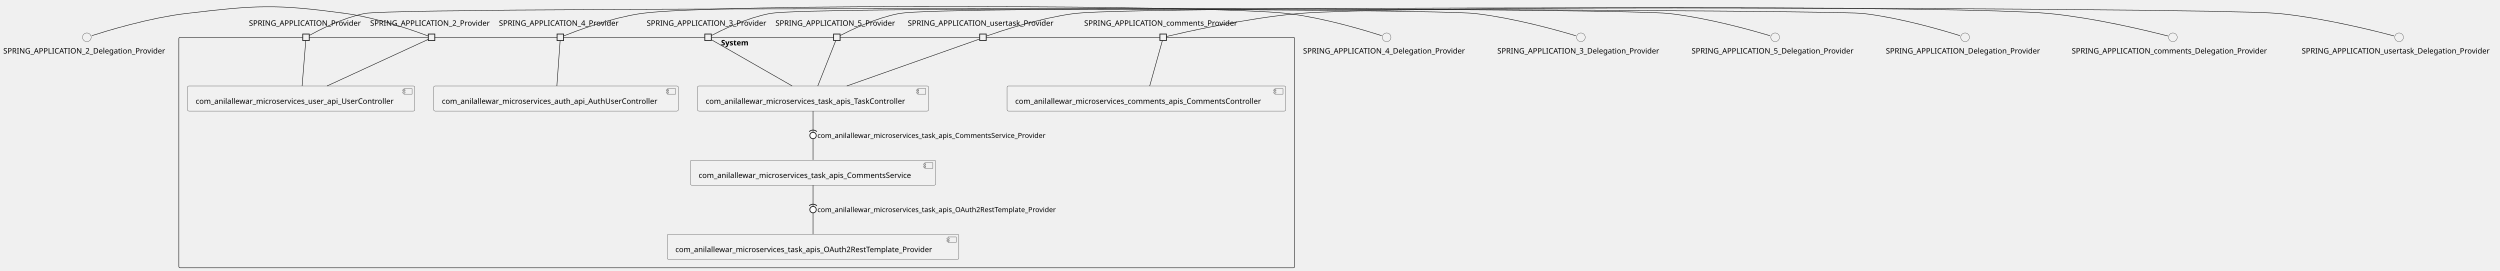
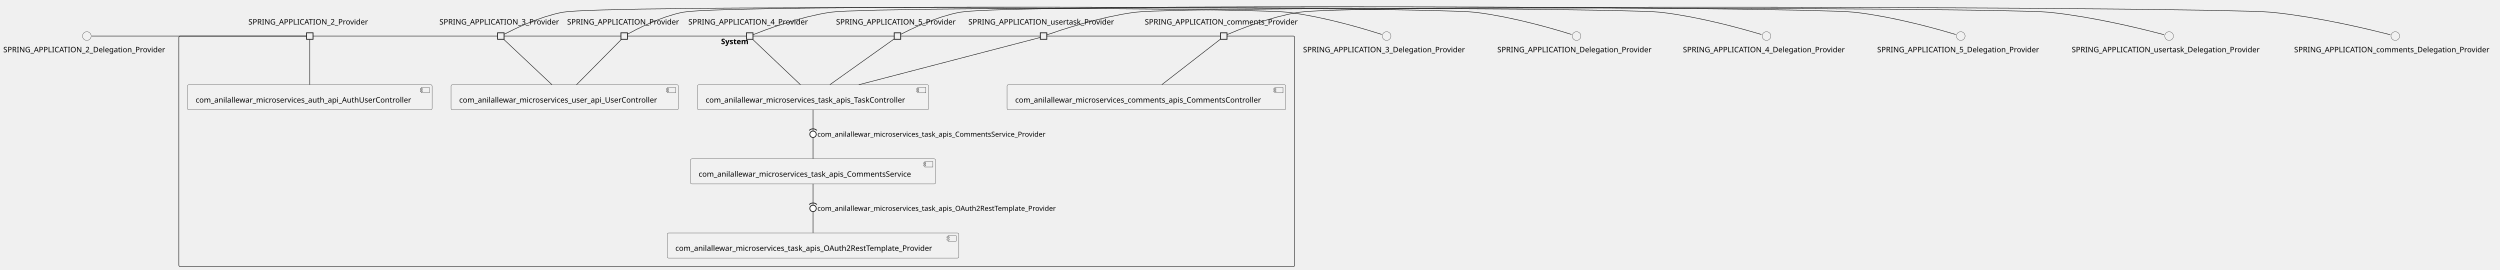
- <svg xmlns="http://www.w3.org/2000/svg" xmlns:xlink="http://www.w3.org/1999/xlink" contentStyleType="text/css" height="500px" preserveAspectRatio="none" style="width:4620px;height:500px;background:#FFFFFF;" version="1.1" viewBox="0 0 4620 500" width="4620px" zoomAndPan="magnify">
+ <svg xmlns="http://www.w3.org/2000/svg" xmlns:xlink="http://www.w3.org/1999/xlink" contentStyleType="text/css" height="498px" preserveAspectRatio="none" style="width:4620px;height:498px;background:#FFFFFF;" version="1.1" viewBox="0 0 4620 498" width="4620px" zoomAndPan="magnify">
  <defs />
  <g>
    <g id="cluster_System">
-       <rect fill="none" height="426" rx="2.5" ry="2.5" style="stroke:#181818;stroke-width:1.0;" width="2062" x="330.5" y="68.92" />
-       <text fill="#000000" font-family="sans-serif" font-size="14" font-weight="bold" lengthAdjust="spacing" textLength="58" x="1332.5" y="83.915">System</text>
+       <rect fill="none" height="426" rx="2.5" ry="2.5" style="stroke:#181818;stroke-width:1.0;" width="2062" x="330.5" y="66.62" />
+       <text fill="#000000" font-family="sans-serif" font-size="14" font-weight="bold" lengthAdjust="spacing" textLength="58" x="1332.5" y="81.615">System</text>
    </g>
    <g id="elem_com_anilallewar_microservices_auth_api_AuthUserController">
-       <a href="anilallewar-microservices-basics-spring-boot.repository#_7DMEGk4ZEe-5V68I42dBwA" target="_top" title="anilallewar-microservices-basics-spring-boot.repository#_7DMEGk4ZEe-5V68I42dBwA" xlink:actuate="onRequest" xlink:href="anilallewar-microservices-basics-spring-boot.repository#_7DMEGk4ZEe-5V68I42dBwA" xlink:show="new" xlink:title="anilallewar-microservices-basics-spring-boot.repository#_7DMEGk4ZEe-5V68I42dBwA" xlink:type="simple">
-         <rect fill="#F1F1F1" height="46.297" rx="2.5" ry="2.5" style="stroke:#181818;stroke-width:0.5;" width="452" x="801.5" y="158.92" />
-         <rect fill="#F1F1F1" height="10" style="stroke:#181818;stroke-width:0.5;" width="15" x="1233.5" y="163.92" />
-         <rect fill="#F1F1F1" height="2" style="stroke:#181818;stroke-width:0.5;" width="4" x="1231.5" y="165.92" />
-         <rect fill="#F1F1F1" height="2" style="stroke:#181818;stroke-width:0.5;" width="4" x="1231.5" y="169.92" />
-         <text fill="#000000" font-family="sans-serif" font-size="14" lengthAdjust="spacing" textLength="412" x="816.5" y="191.915">com_anilallewar_microservices_auth_api_AuthUserController</text>
+       <a href="anilallewar-microservices-basics-spring-boot.repository#_bk8XoE7hEe-Fouy9rrC98Q" target="_top" title="anilallewar-microservices-basics-spring-boot.repository#_bk8XoE7hEe-Fouy9rrC98Q" xlink:actuate="onRequest" xlink:href="anilallewar-microservices-basics-spring-boot.repository#_bk8XoE7hEe-Fouy9rrC98Q" xlink:show="new" xlink:title="anilallewar-microservices-basics-spring-boot.repository#_bk8XoE7hEe-Fouy9rrC98Q" xlink:type="simple">
+         <rect fill="#F1F1F1" height="46.297" rx="2.5" ry="2.5" style="stroke:#181818;stroke-width:0.5;" width="452" x="346.5" y="156.62" />
+         <rect fill="#F1F1F1" height="10" style="stroke:#181818;stroke-width:0.5;" width="15" x="778.5" y="161.62" />
+         <rect fill="#F1F1F1" height="2" style="stroke:#181818;stroke-width:0.5;" width="4" x="776.5" y="163.62" />
+         <rect fill="#F1F1F1" height="2" style="stroke:#181818;stroke-width:0.5;" width="4" x="776.5" y="167.62" />
+         <text fill="#000000" font-family="sans-serif" font-size="14" lengthAdjust="spacing" textLength="412" x="361.5" y="189.615">com_anilallewar_microservices_auth_api_AuthUserController</text>
      </a>
    </g>
    <g id="elem_com_anilallewar_microservices_comments_apis_CommentsController">
-       <a href="anilallewar-microservices-basics-spring-boot.repository#_7DMEGk4ZEe-5V68I42dBwA" target="_top" title="anilallewar-microservices-basics-spring-boot.repository#_7DMEGk4ZEe-5V68I42dBwA" xlink:actuate="onRequest" xlink:href="anilallewar-microservices-basics-spring-boot.repository#_7DMEGk4ZEe-5V68I42dBwA" xlink:show="new" xlink:title="anilallewar-microservices-basics-spring-boot.repository#_7DMEGk4ZEe-5V68I42dBwA" xlink:type="simple">
-         <rect fill="#F1F1F1" height="46.297" rx="2.5" ry="2.5" style="stroke:#181818;stroke-width:0.5;" width="515" x="1861" y="158.92" />
-         <rect fill="#F1F1F1" height="10" style="stroke:#181818;stroke-width:0.5;" width="15" x="2356" y="163.92" />
-         <rect fill="#F1F1F1" height="2" style="stroke:#181818;stroke-width:0.5;" width="4" x="2354" y="165.92" />
-         <rect fill="#F1F1F1" height="2" style="stroke:#181818;stroke-width:0.5;" width="4" x="2354" y="169.92" />
-         <text fill="#000000" font-family="sans-serif" font-size="14" lengthAdjust="spacing" textLength="475" x="1876" y="191.915">com_anilallewar_microservices_comments_apis_CommentsController</text>
+       <a href="anilallewar-microservices-basics-spring-boot.repository#_bk8XoE7hEe-Fouy9rrC98Q" target="_top" title="anilallewar-microservices-basics-spring-boot.repository#_bk8XoE7hEe-Fouy9rrC98Q" xlink:actuate="onRequest" xlink:href="anilallewar-microservices-basics-spring-boot.repository#_bk8XoE7hEe-Fouy9rrC98Q" xlink:show="new" xlink:title="anilallewar-microservices-basics-spring-boot.repository#_bk8XoE7hEe-Fouy9rrC98Q" xlink:type="simple">
+         <rect fill="#F1F1F1" height="46.297" rx="2.5" ry="2.5" style="stroke:#181818;stroke-width:0.5;" width="515" x="1861" y="156.62" />
+         <rect fill="#F1F1F1" height="10" style="stroke:#181818;stroke-width:0.5;" width="15" x="2356" y="161.62" />
+         <rect fill="#F1F1F1" height="2" style="stroke:#181818;stroke-width:0.5;" width="4" x="2354" y="163.62" />
+         <rect fill="#F1F1F1" height="2" style="stroke:#181818;stroke-width:0.5;" width="4" x="2354" y="167.62" />
+         <text fill="#000000" font-family="sans-serif" font-size="14" lengthAdjust="spacing" textLength="475" x="1876" y="189.615">com_anilallewar_microservices_comments_apis_CommentsController</text>
      </a>
    </g>
    <g id="elem_com_anilallewar_microservices_task_apis_CommentsService">
-       <a href="anilallewar-microservices-basics-spring-boot.repository#_7DMEGk4ZEe-5V68I42dBwA" target="_top" title="anilallewar-microservices-basics-spring-boot.repository#_7DMEGk4ZEe-5V68I42dBwA" xlink:actuate="onRequest" xlink:href="anilallewar-microservices-basics-spring-boot.repository#_7DMEGk4ZEe-5V68I42dBwA" xlink:show="new" xlink:title="anilallewar-microservices-basics-spring-boot.repository#_7DMEGk4ZEe-5V68I42dBwA" xlink:type="simple">
-         <rect fill="#F1F1F1" height="46.297" rx="2.5" ry="2.5" style="stroke:#181818;stroke-width:0.5;" width="453" x="1276" y="295.92" />
-         <rect fill="#F1F1F1" height="10" style="stroke:#181818;stroke-width:0.5;" width="15" x="1709" y="300.92" />
-         <rect fill="#F1F1F1" height="2" style="stroke:#181818;stroke-width:0.5;" width="4" x="1707" y="302.92" />
-         <rect fill="#F1F1F1" height="2" style="stroke:#181818;stroke-width:0.5;" width="4" x="1707" y="306.92" />
-         <text fill="#000000" font-family="sans-serif" font-size="14" lengthAdjust="spacing" textLength="413" x="1291" y="328.915">com_anilallewar_microservices_task_apis_CommentsService</text>
+       <a href="anilallewar-microservices-basics-spring-boot.repository#_bk8XoE7hEe-Fouy9rrC98Q" target="_top" title="anilallewar-microservices-basics-spring-boot.repository#_bk8XoE7hEe-Fouy9rrC98Q" xlink:actuate="onRequest" xlink:href="anilallewar-microservices-basics-spring-boot.repository#_bk8XoE7hEe-Fouy9rrC98Q" xlink:show="new" xlink:title="anilallewar-microservices-basics-spring-boot.repository#_bk8XoE7hEe-Fouy9rrC98Q" xlink:type="simple">
+         <rect fill="#F1F1F1" height="46.297" rx="2.5" ry="2.5" style="stroke:#181818;stroke-width:0.5;" width="453" x="1276" y="293.62" />
+         <rect fill="#F1F1F1" height="10" style="stroke:#181818;stroke-width:0.5;" width="15" x="1709" y="298.62" />
+         <rect fill="#F1F1F1" height="2" style="stroke:#181818;stroke-width:0.5;" width="4" x="1707" y="300.62" />
+         <rect fill="#F1F1F1" height="2" style="stroke:#181818;stroke-width:0.5;" width="4" x="1707" y="304.62" />
+         <text fill="#000000" font-family="sans-serif" font-size="14" lengthAdjust="spacing" textLength="413" x="1291" y="326.615">com_anilallewar_microservices_task_apis_CommentsService</text>
      </a>
    </g>
    <g id="elem_com_anilallewar_microservices_task_apis_OAuth2RestTemplate_Provider">
-       <a href="anilallewar-microservices-basics-spring-boot.repository#_7DMEGk4ZEe-5V68I42dBwA" target="_top" title="anilallewar-microservices-basics-spring-boot.repository#_7DMEGk4ZEe-5V68I42dBwA" xlink:actuate="onRequest" xlink:href="anilallewar-microservices-basics-spring-boot.repository#_7DMEGk4ZEe-5V68I42dBwA" xlink:show="new" xlink:title="anilallewar-microservices-basics-spring-boot.repository#_7DMEGk4ZEe-5V68I42dBwA" xlink:type="simple">
-         <rect fill="#F1F1F1" height="46.297" rx="2.5" ry="2.5" style="stroke:#181818;stroke-width:0.5;" width="539" x="1233" y="432.92" />
-         <rect fill="#F1F1F1" height="10" style="stroke:#181818;stroke-width:0.5;" width="15" x="1752" y="437.92" />
-         <rect fill="#F1F1F1" height="2" style="stroke:#181818;stroke-width:0.5;" width="4" x="1750" y="439.92" />
-         <rect fill="#F1F1F1" height="2" style="stroke:#181818;stroke-width:0.5;" width="4" x="1750" y="443.92" />
-         <text fill="#000000" font-family="sans-serif" font-size="14" lengthAdjust="spacing" textLength="499" x="1248" y="465.915">com_anilallewar_microservices_task_apis_OAuth2RestTemplate_Provider</text>
+       <a href="anilallewar-microservices-basics-spring-boot.repository#_bk8XoE7hEe-Fouy9rrC98Q" target="_top" title="anilallewar-microservices-basics-spring-boot.repository#_bk8XoE7hEe-Fouy9rrC98Q" xlink:actuate="onRequest" xlink:href="anilallewar-microservices-basics-spring-boot.repository#_bk8XoE7hEe-Fouy9rrC98Q" xlink:show="new" xlink:title="anilallewar-microservices-basics-spring-boot.repository#_bk8XoE7hEe-Fouy9rrC98Q" xlink:type="simple">
+         <rect fill="#F1F1F1" height="46.297" rx="2.5" ry="2.5" style="stroke:#181818;stroke-width:0.5;" width="539" x="1233" y="430.62" />
+         <rect fill="#F1F1F1" height="10" style="stroke:#181818;stroke-width:0.5;" width="15" x="1752" y="435.62" />
+         <rect fill="#F1F1F1" height="2" style="stroke:#181818;stroke-width:0.5;" width="4" x="1750" y="437.62" />
+         <rect fill="#F1F1F1" height="2" style="stroke:#181818;stroke-width:0.5;" width="4" x="1750" y="441.62" />
+         <text fill="#000000" font-family="sans-serif" font-size="14" lengthAdjust="spacing" textLength="499" x="1248" y="463.615">com_anilallewar_microservices_task_apis_OAuth2RestTemplate_Provider</text>
      </a>
    </g>
    <g id="elem_com_anilallewar_microservices_task_apis_TaskController">
-       <a href="anilallewar-microservices-basics-spring-boot.repository#_7DMEGk4ZEe-5V68I42dBwA" target="_top" title="anilallewar-microservices-basics-spring-boot.repository#_7DMEGk4ZEe-5V68I42dBwA" xlink:actuate="onRequest" xlink:href="anilallewar-microservices-basics-spring-boot.repository#_7DMEGk4ZEe-5V68I42dBwA" xlink:show="new" xlink:title="anilallewar-microservices-basics-spring-boot.repository#_7DMEGk4ZEe-5V68I42dBwA" xlink:type="simple">
-         <rect fill="#F1F1F1" height="46.297" rx="2.5" ry="2.5" style="stroke:#181818;stroke-width:0.5;" width="427" x="1289" y="158.92" />
-         <rect fill="#F1F1F1" height="10" style="stroke:#181818;stroke-width:0.5;" width="15" x="1696" y="163.92" />
-         <rect fill="#F1F1F1" height="2" style="stroke:#181818;stroke-width:0.5;" width="4" x="1694" y="165.92" />
-         <rect fill="#F1F1F1" height="2" style="stroke:#181818;stroke-width:0.5;" width="4" x="1694" y="169.92" />
-         <text fill="#000000" font-family="sans-serif" font-size="14" lengthAdjust="spacing" textLength="387" x="1304" y="191.915">com_anilallewar_microservices_task_apis_TaskController</text>
+       <a href="anilallewar-microservices-basics-spring-boot.repository#_bk8XoE7hEe-Fouy9rrC98Q" target="_top" title="anilallewar-microservices-basics-spring-boot.repository#_bk8XoE7hEe-Fouy9rrC98Q" xlink:actuate="onRequest" xlink:href="anilallewar-microservices-basics-spring-boot.repository#_bk8XoE7hEe-Fouy9rrC98Q" xlink:show="new" xlink:title="anilallewar-microservices-basics-spring-boot.repository#_bk8XoE7hEe-Fouy9rrC98Q" xlink:type="simple">
+         <rect fill="#F1F1F1" height="46.297" rx="2.5" ry="2.5" style="stroke:#181818;stroke-width:0.5;" width="427" x="1289" y="156.62" />
+         <rect fill="#F1F1F1" height="10" style="stroke:#181818;stroke-width:0.5;" width="15" x="1696" y="161.62" />
+         <rect fill="#F1F1F1" height="2" style="stroke:#181818;stroke-width:0.5;" width="4" x="1694" y="163.62" />
+         <rect fill="#F1F1F1" height="2" style="stroke:#181818;stroke-width:0.5;" width="4" x="1694" y="167.62" />
+         <text fill="#000000" font-family="sans-serif" font-size="14" lengthAdjust="spacing" textLength="387" x="1304" y="189.615">com_anilallewar_microservices_task_apis_TaskController</text>
      </a>
    </g>
    <g id="elem_com_anilallewar_microservices_user_api_UserController">
-       <a href="anilallewar-microservices-basics-spring-boot.repository#_7DMEGk4ZEe-5V68I42dBwA" target="_top" title="anilallewar-microservices-basics-spring-boot.repository#_7DMEGk4ZEe-5V68I42dBwA" xlink:actuate="onRequest" xlink:href="anilallewar-microservices-basics-spring-boot.repository#_7DMEGk4ZEe-5V68I42dBwA" xlink:show="new" xlink:title="anilallewar-microservices-basics-spring-boot.repository#_7DMEGk4ZEe-5V68I42dBwA" xlink:type="simple">
-         <rect fill="#F1F1F1" height="46.297" rx="2.5" ry="2.5" style="stroke:#181818;stroke-width:0.5;" width="420" x="346.5" y="158.92" />
-         <rect fill="#F1F1F1" height="10" style="stroke:#181818;stroke-width:0.5;" width="15" x="746.5" y="163.92" />
-         <rect fill="#F1F1F1" height="2" style="stroke:#181818;stroke-width:0.5;" width="4" x="744.5" y="165.92" />
-         <rect fill="#F1F1F1" height="2" style="stroke:#181818;stroke-width:0.5;" width="4" x="744.5" y="169.92" />
-         <text fill="#000000" font-family="sans-serif" font-size="14" lengthAdjust="spacing" textLength="380" x="361.5" y="191.915">com_anilallewar_microservices_user_api_UserController</text>
+       <a href="anilallewar-microservices-basics-spring-boot.repository#_bk8XoE7hEe-Fouy9rrC98Q" target="_top" title="anilallewar-microservices-basics-spring-boot.repository#_bk8XoE7hEe-Fouy9rrC98Q" xlink:actuate="onRequest" xlink:href="anilallewar-microservices-basics-spring-boot.repository#_bk8XoE7hEe-Fouy9rrC98Q" xlink:show="new" xlink:title="anilallewar-microservices-basics-spring-boot.repository#_bk8XoE7hEe-Fouy9rrC98Q" xlink:type="simple">
+         <rect fill="#F1F1F1" height="46.297" rx="2.5" ry="2.5" style="stroke:#181818;stroke-width:0.5;" width="420" x="833.5" y="156.62" />
+         <rect fill="#F1F1F1" height="10" style="stroke:#181818;stroke-width:0.5;" width="15" x="1233.5" y="161.62" />
+         <rect fill="#F1F1F1" height="2" style="stroke:#181818;stroke-width:0.5;" width="4" x="1231.5" y="163.62" />
+         <rect fill="#F1F1F1" height="2" style="stroke:#181818;stroke-width:0.5;" width="4" x="1231.5" y="167.62" />
+         <text fill="#000000" font-family="sans-serif" font-size="14" lengthAdjust="spacing" textLength="380" x="848.5" y="189.615">com_anilallewar_microservices_user_api_UserController</text>
      </a>
    </g>
-     <text fill="#000000" font-family="sans-serif" font-size="14" lengthAdjust="spacing" textLength="227" x="684" y="47.618">SPRING_APPLICATION_2_Provider</text>
-     <rect fill="#F1F1F1" height="12" style="stroke:#181818;stroke-width:1.5;" width="12" x="791.5" y="62.92" />
-     <text fill="#000000" font-family="sans-serif" font-size="14" lengthAdjust="spacing" textLength="227" x="1195" y="47.618">SPRING_APPLICATION_3_Provider</text>
-     <rect fill="#F1F1F1" height="12" style="stroke:#181818;stroke-width:1.5;" width="12" x="1302.5" y="62.92" />
-     <text fill="#000000" font-family="sans-serif" font-size="14" lengthAdjust="spacing" textLength="227" x="922" y="47.618">SPRING_APPLICATION_4_Provider</text>
-     <rect fill="#F1F1F1" height="12" style="stroke:#181818;stroke-width:1.5;" width="12" x="1029.5" y="62.92" />
-     <text fill="#000000" font-family="sans-serif" font-size="14" lengthAdjust="spacing" textLength="227" x="1433" y="47.618">SPRING_APPLICATION_5_Provider</text>
-     <rect fill="#F1F1F1" height="12" style="stroke:#181818;stroke-width:1.5;" width="12" x="1540.5" y="62.92" />
-     <text fill="#000000" font-family="sans-serif" font-size="14" lengthAdjust="spacing" textLength="211" x="460" y="47.618">SPRING_APPLICATION_Provider</text>
-     <rect fill="#F1F1F1" height="12" style="stroke:#181818;stroke-width:1.5;" width="12" x="559.5" y="62.92" />
-     <text fill="#000000" font-family="sans-serif" font-size="14" lengthAdjust="spacing" textLength="292" x="2003.5" y="47.618">SPRING_APPLICATION_comments_Provider</text>
-     <rect fill="#F1F1F1" height="12" style="stroke:#181818;stroke-width:1.5;" width="12" x="2143.5" y="62.92" />
-     <text fill="#000000" font-family="sans-serif" font-size="14" lengthAdjust="spacing" textLength="278" x="1677.5" y="47.618">SPRING_APPLICATION_usertask_Provider</text>
-     <rect fill="#F1F1F1" height="12" style="stroke:#181818;stroke-width:1.5;" width="12" x="1810.5" y="62.92" />
+     <text fill="#000000" font-family="sans-serif" font-size="14" lengthAdjust="spacing" textLength="227" x="459" y="45.318">SPRING_APPLICATION_2_Provider</text>
+     <rect fill="#F1F1F1" height="12" style="stroke:#181818;stroke-width:1.5;" width="12" x="566.5" y="60.62" />
+     <text fill="#000000" font-family="sans-serif" font-size="14" lengthAdjust="spacing" textLength="227" x="812" y="45.318">SPRING_APPLICATION_3_Provider</text>
+     <rect fill="#F1F1F1" height="12" style="stroke:#181818;stroke-width:1.5;" width="12" x="919.5" y="60.62" />
+     <text fill="#000000" font-family="sans-serif" font-size="14" lengthAdjust="spacing" textLength="227" x="1272" y="45.318">SPRING_APPLICATION_4_Provider</text>
+     <rect fill="#F1F1F1" height="12" style="stroke:#181818;stroke-width:1.5;" width="12" x="1379.5" y="60.62" />
+     <text fill="#000000" font-family="sans-serif" font-size="14" lengthAdjust="spacing" textLength="227" x="1545" y="45.318">SPRING_APPLICATION_5_Provider</text>
+     <rect fill="#F1F1F1" height="12" style="stroke:#181818;stroke-width:1.5;" width="12" x="1652.5" y="60.62" />
+     <text fill="#000000" font-family="sans-serif" font-size="14" lengthAdjust="spacing" textLength="211" x="1048" y="45.318">SPRING_APPLICATION_Provider</text>
+     <rect fill="#F1F1F1" height="12" style="stroke:#181818;stroke-width:1.5;" width="12" x="1147.5" y="60.62" />
+     <text fill="#000000" font-family="sans-serif" font-size="14" lengthAdjust="spacing" textLength="292" x="2115.5" y="45.318">SPRING_APPLICATION_comments_Provider</text>
+     <rect fill="#F1F1F1" height="12" style="stroke:#181818;stroke-width:1.5;" width="12" x="2255.5" y="60.62" />
+     <text fill="#000000" font-family="sans-serif" font-size="14" lengthAdjust="spacing" textLength="278" x="1789.5" y="45.318">SPRING_APPLICATION_usertask_Provider</text>
+     <rect fill="#F1F1F1" height="12" style="stroke:#181818;stroke-width:1.5;" width="12" x="1922.5" y="60.62" />
    <g id="elem_SPRING_APPLICATION_2_Delegation_Provider">
-       <ellipse cx="160.5" cy="68.92" fill="#F1F1F1" rx="8" ry="8" style="stroke:#181818;stroke-width:0.5;" />
-       <text fill="#000000" font-family="sans-serif" font-size="14" lengthAdjust="spacing" textLength="309" x="6" y="98.915">SPRING_APPLICATION_2_Delegation_Provider</text>
+       <ellipse cx="160.5" cy="66.62" fill="#F1F1F1" rx="8" ry="8" style="stroke:#181818;stroke-width:0.5;" />
+       <text fill="#000000" font-family="sans-serif" font-size="14" lengthAdjust="spacing" textLength="309" x="6" y="96.615">SPRING_APPLICATION_2_Delegation_Provider</text>
    </g>
    <g id="elem_SPRING_APPLICATION_3_Delegation_Provider">
-       <ellipse cx="2921.5" cy="68.92" fill="#F1F1F1" rx="8" ry="8" style="stroke:#181818;stroke-width:0.5;" />
-       <text fill="#000000" font-family="sans-serif" font-size="14" lengthAdjust="spacing" textLength="309" x="2767" y="98.915">SPRING_APPLICATION_3_Delegation_Provider</text>
+       <ellipse cx="2562.5" cy="66.62" fill="#F1F1F1" rx="8" ry="8" style="stroke:#181818;stroke-width:0.5;" />
+       <text fill="#000000" font-family="sans-serif" font-size="14" lengthAdjust="spacing" textLength="309" x="2408" y="96.615">SPRING_APPLICATION_3_Delegation_Provider</text>
    </g>
    <g id="elem_SPRING_APPLICATION_4_Delegation_Provider">
-       <ellipse cx="2562.5" cy="68.92" fill="#F1F1F1" rx="8" ry="8" style="stroke:#181818;stroke-width:0.5;" />
-       <text fill="#000000" font-family="sans-serif" font-size="14" lengthAdjust="spacing" textLength="309" x="2408" y="98.915">SPRING_APPLICATION_4_Delegation_Provider</text>
+       <ellipse cx="3264.5" cy="66.62" fill="#F1F1F1" rx="8" ry="8" style="stroke:#181818;stroke-width:0.5;" />
+       <text fill="#000000" font-family="sans-serif" font-size="14" lengthAdjust="spacing" textLength="309" x="3110" y="96.615">SPRING_APPLICATION_4_Delegation_Provider</text>
    </g>
    <g id="elem_SPRING_APPLICATION_5_Delegation_Provider">
-       <ellipse cx="3280.5" cy="68.92" fill="#F1F1F1" rx="8" ry="8" style="stroke:#181818;stroke-width:0.5;" />
-       <text fill="#000000" font-family="sans-serif" font-size="14" lengthAdjust="spacing" textLength="309" x="3126" y="98.915">SPRING_APPLICATION_5_Delegation_Provider</text>
+       <ellipse cx="3623.5" cy="66.62" fill="#F1F1F1" rx="8" ry="8" style="stroke:#181818;stroke-width:0.5;" />
+       <text fill="#000000" font-family="sans-serif" font-size="14" lengthAdjust="spacing" textLength="309" x="3469" y="96.615">SPRING_APPLICATION_5_Delegation_Provider</text>
    </g>
    <g id="elem_SPRING_APPLICATION_Delegation_Provider">
-       <ellipse cx="3631.5" cy="68.92" fill="#F1F1F1" rx="8" ry="8" style="stroke:#181818;stroke-width:0.5;" />
-       <text fill="#000000" font-family="sans-serif" font-size="14" lengthAdjust="spacing" textLength="293" x="3485" y="98.915">SPRING_APPLICATION_Delegation_Provider</text>
+       <ellipse cx="2913.5" cy="66.62" fill="#F1F1F1" rx="8" ry="8" style="stroke:#181818;stroke-width:0.5;" />
+       <text fill="#000000" font-family="sans-serif" font-size="14" lengthAdjust="spacing" textLength="293" x="2767" y="96.615">SPRING_APPLICATION_Delegation_Provider</text>
    </g>
    <g id="elem_SPRING_APPLICATION_comments_Delegation_Provider">
-       <ellipse cx="4015.5" cy="68.92" fill="#F1F1F1" rx="8" ry="8" style="stroke:#181818;stroke-width:0.5;" />
-       <text fill="#000000" font-family="sans-serif" font-size="14" lengthAdjust="spacing" textLength="374" x="3828.5" y="98.915">SPRING_APPLICATION_comments_Delegation_Provider</text>
+       <ellipse cx="4426.5" cy="66.62" fill="#F1F1F1" rx="8" ry="8" style="stroke:#181818;stroke-width:0.5;" />
+       <text fill="#000000" font-family="sans-serif" font-size="14" lengthAdjust="spacing" textLength="374" x="4239.5" y="96.615">SPRING_APPLICATION_comments_Delegation_Provider</text>
    </g>
    <g id="elem_SPRING_APPLICATION_usertask_Delegation_Provider">
-       <ellipse cx="4433.5" cy="68.92" fill="#F1F1F1" rx="8" ry="8" style="stroke:#181818;stroke-width:0.5;" />
-       <text fill="#000000" font-family="sans-serif" font-size="14" lengthAdjust="spacing" textLength="360" x="4253.5" y="98.915">SPRING_APPLICATION_usertask_Delegation_Provider</text>
+       <ellipse cx="4008.5" cy="66.62" fill="#F1F1F1" rx="8" ry="8" style="stroke:#181818;stroke-width:0.5;" />
+       <text fill="#000000" font-family="sans-serif" font-size="14" lengthAdjust="spacing" textLength="360" x="3828.5" y="96.615">SPRING_APPLICATION_usertask_Delegation_Provider</text>
    </g>
    <g id="link_SPRING_APPLICATION_2_Delegation_Provider_SPRING_APPLICATION_2_Provider">
-       <path d="M169.53,65.95 C195.97,57.43 275.68,33 344,24.92 C474.2,9.53 509.09,7.22 639,24.92 C699.84,33.21 770.28,58.61 791.29,66.53 " fill="none" id="SPRING_APPLICATION_2_Delegation_Provider-SPRING_APPLICATION_2_Provider" style="stroke:#181818;stroke-width:1.0;" />
+       <path d="M169.69,66.62 C223.3,66.62 523.27,66.62 566.35,66.62 " fill="none" id="SPRING_APPLICATION_2_Delegation_Provider-SPRING_APPLICATION_2_Provider" style="stroke:#181818;stroke-width:1.0;" />
    </g>
-     <g id="link_SPRING_APPLICATION_2_Provider_com_anilallewar_microservices_user_api_UserController">
-       <path d="M791.3,72.78 C765.51,84.65 665.26,130.83 604.4,158.86 " fill="none" id="SPRING_APPLICATION_2_Provider-com_anilallewar_microservices_user_api_UserController" style="stroke:#181818;stroke-width:1.0;" />
+     <g id="link_SPRING_APPLICATION_2_Provider_com_anilallewar_microservices_auth_api_AuthUserController">
+       <path d="M572.5,72.68 C572.5,87.27 572.5,130.08 572.5,156.6 " fill="none" id="SPRING_APPLICATION_2_Provider-com_anilallewar_microservices_auth_api_AuthUserController" style="stroke:#181818;stroke-width:1.0;" />
    </g>
    <g id="link_SPRING_APPLICATION_3_Delegation_Provider_SPRING_APPLICATION_3_Provider">
-       <path d="M2912.22,66.07 C2884.27,57.66 2798.32,33.03 2725,24.92 C2653.1,16.97 1494.12,11.73 1423,24.92 C1379.66,32.96 1331.55,56.77 1314.72,65.58 " fill="none" id="SPRING_APPLICATION_3_Delegation_Provider-SPRING_APPLICATION_3_Provider" style="stroke:#181818;stroke-width:1.0;" />
+       <path d="M2553.47,63.65 C2527.03,55.13 2447.32,30.7 2379,22.62 C2305.13,13.89 1113.14,9.05 1040,22.62 C996.66,30.66 948.55,54.47 931.72,63.28 " fill="none" id="SPRING_APPLICATION_3_Delegation_Provider-SPRING_APPLICATION_3_Provider" style="stroke:#181818;stroke-width:1.0;" />
    </g>
-     <g id="link_SPRING_APPLICATION_3_Provider_com_anilallewar_microservices_task_apis_TaskController">
-       <path d="M1314.52,73.36 C1336.78,86.1 1415.62,131.21 1463.85,158.8 " fill="none" id="SPRING_APPLICATION_3_Provider-com_anilallewar_microservices_task_apis_TaskController" style="stroke:#181818;stroke-width:1.0;" />
+     <g id="link_SPRING_APPLICATION_3_Provider_com_anilallewar_microservices_user_api_UserController">
+       <path d="M930.88,72.68 C946.39,87.27 991.89,130.08 1020.09,156.6 " fill="none" id="SPRING_APPLICATION_3_Provider-com_anilallewar_microservices_user_api_UserController" style="stroke:#181818;stroke-width:1.0;" />
    </g>
    <g id="link_SPRING_APPLICATION_4_Delegation_Provider_SPRING_APPLICATION_4_Provider">
-       <path d="M2553.47,65.95 C2527.03,57.43 2447.32,33 2379,24.92 C2247.25,9.35 1316.31,6 1185,24.92 C1127.69,33.18 1061.73,58.38 1041.62,66.42 " fill="none" id="SPRING_APPLICATION_4_Delegation_Provider-SPRING_APPLICATION_4_Provider" style="stroke:#181818;stroke-width:1.0;" />
+       <path d="M3255.22,63.77 C3227.27,55.36 3141.32,30.73 3068,22.62 C2983.35,13.26 1619.3,10.47 1535,22.62 C1477.69,30.88 1411.73,56.08 1391.62,64.12 " fill="none" id="SPRING_APPLICATION_4_Delegation_Provider-SPRING_APPLICATION_4_Provider" style="stroke:#181818;stroke-width:1.0;" />
    </g>
-     <g id="link_SPRING_APPLICATION_4_Provider_com_anilallewar_microservices_auth_api_AuthUserController">
-       <path d="M1035.14,74.98 C1034.08,89.57 1031,132.38 1029.09,158.9 " fill="none" id="SPRING_APPLICATION_4_Provider-com_anilallewar_microservices_auth_api_AuthUserController" style="stroke:#181818;stroke-width:1.0;" />
+     <g id="link_SPRING_APPLICATION_4_Provider_com_anilallewar_microservices_task_apis_TaskController">
+       <path d="M1390.83,72.68 C1406.21,87.27 1451.33,130.08 1479.29,156.6 " fill="none" id="SPRING_APPLICATION_4_Provider-com_anilallewar_microservices_task_apis_TaskController" style="stroke:#181818;stroke-width:1.0;" />
    </g>
    <g id="link_SPRING_APPLICATION_5_Delegation_Provider_SPRING_APPLICATION_5_Provider">
-       <path d="M3271.22,66.07 C3243.27,57.66 3157.32,33.03 3084,24.92 C3005.48,16.24 1739.7,10.62 1662,24.92 C1618.1,33 1569.29,57 1552.53,65.71 " fill="none" id="SPRING_APPLICATION_5_Delegation_Provider-SPRING_APPLICATION_5_Provider" style="stroke:#181818;stroke-width:1.0;" />
+       <path d="M3614.22,63.77 C3586.27,55.36 3500.32,30.73 3427,22.62 C3335.72,12.53 1864.32,6 1774,22.62 C1730.1,30.7 1681.29,54.7 1664.53,63.41 " fill="none" id="SPRING_APPLICATION_5_Delegation_Provider-SPRING_APPLICATION_5_Provider" style="stroke:#181818;stroke-width:1.0;" />
    </g>
    <g id="link_SPRING_APPLICATION_5_Provider_com_anilallewar_microservices_task_apis_TaskController">
-       <path d="M1544.5,74.98 C1538.71,89.57 1521.74,132.38 1511.23,158.9 " fill="none" id="SPRING_APPLICATION_5_Provider-com_anilallewar_microservices_task_apis_TaskController" style="stroke:#181818;stroke-width:1.0;" />
+       <path d="M1652.19,72.11 C1632.53,86.1 1571.4,129.6 1533.61,156.48 " fill="none" id="SPRING_APPLICATION_5_Provider-com_anilallewar_microservices_task_apis_TaskController" style="stroke:#181818;stroke-width:1.0;" />
    </g>
    <g id="link_SPRING_APPLICATION_Delegation_Provider_SPRING_APPLICATION_Provider">
-       <path d="M3622.22,65.95 C3595.04,57.43 3513.11,32.99 3443,24.92 C3366.59,16.12 749.49,10.19 674,24.92 C632.9,32.94 587.69,56.54 571.6,65.46 " fill="none" id="SPRING_APPLICATION_Delegation_Provider-SPRING_APPLICATION_Provider" style="stroke:#181818;stroke-width:1.0;" />
+       <path d="M2904.22,63.65 C2877.04,55.13 2795.11,30.69 2725,22.62 C2644.26,13.32 1341.77,7.06 1262,22.62 C1220.9,30.64 1175.69,54.24 1159.6,63.16 " fill="none" id="SPRING_APPLICATION_Delegation_Provider-SPRING_APPLICATION_Provider" style="stroke:#181818;stroke-width:1.0;" />
    </g>
    <g id="link_SPRING_APPLICATION_Provider_com_anilallewar_microservices_user_api_UserController">
-       <path d="M565.09,74.98 C563.91,89.57 560.44,132.38 558.29,158.9 " fill="none" id="SPRING_APPLICATION_Provider-com_anilallewar_microservices_user_api_UserController" style="stroke:#181818;stroke-width:1.0;" />
+       <path d="M1148.49,72.68 C1134.03,87.27 1091.61,130.08 1065.32,156.6 " fill="none" id="SPRING_APPLICATION_Provider-com_anilallewar_microservices_user_api_UserController" style="stroke:#181818;stroke-width:1.0;" />
    </g>
    <g id="link_SPRING_APPLICATION_comments_Delegation_Provider_SPRING_APPLICATION_comments_Provider">
-       <path d="M4006.41,66.53 C3975.69,58.6 3872.83,33.17 3786,24.92 C3632.8,10.37 2554.31,11.61 2401,24.92 C2302.08,33.51 2183.72,60.75 2155.67,67.43 " fill="none" id="SPRING_APPLICATION_comments_Delegation_Provider-SPRING_APPLICATION_comments_Provider" style="stroke:#181818;stroke-width:1.0;" />
+       <path d="M4417.41,64.23 C4386.69,56.3 4283.83,30.87 4197,22.62 C4097.67,13.18 2499.62,7.44 2401,22.62 C2347.79,30.81 2287.04,55.61 2267.73,63.89 " fill="none" id="SPRING_APPLICATION_comments_Delegation_Provider-SPRING_APPLICATION_comments_Provider" style="stroke:#181818;stroke-width:1.0;" />
    </g>
    <g id="link_SPRING_APPLICATION_comments_Provider_com_anilallewar_microservices_comments_apis_CommentsController">
-       <path d="M2148.09,74.98 C2144.01,89.57 2132.06,132.38 2124.65,158.9 " fill="none" id="SPRING_APPLICATION_comments_Provider-com_anilallewar_microservices_comments_apis_CommentsController" style="stroke:#181818;stroke-width:1.0;" />
+       <path d="M2255.36,72.39 C2236.97,86.66 2181.51,129.71 2147.09,156.42 " fill="none" id="SPRING_APPLICATION_comments_Provider-com_anilallewar_microservices_comments_apis_CommentsController" style="stroke:#181818;stroke-width:1.0;" />
    </g>
    <g id="link_SPRING_APPLICATION_usertask_Delegation_Provider_SPRING_APPLICATION_usertask_Provider">
-       <path d="M4424.27,66.42 C4394,58.36 4294.86,33.13 4211,24.92 C4087.98,12.87 2108.62,9.26 1986,24.92 C1920.56,33.28 1844.27,59.08 1822.55,66.75 " fill="none" id="SPRING_APPLICATION_usertask_Delegation_Provider-SPRING_APPLICATION_usertask_Provider" style="stroke:#181818;stroke-width:1.0;" />
+       <path d="M3999.27,64.12 C3969,56.06 3869.86,30.83 3786,22.62 C3692.67,13.48 2191.02,10.74 2098,22.62 C2032.56,30.98 1956.27,56.78 1934.55,64.45 " fill="none" id="SPRING_APPLICATION_usertask_Delegation_Provider-SPRING_APPLICATION_usertask_Provider" style="stroke:#181818;stroke-width:1.0;" />
    </g>
    <g id="link_SPRING_APPLICATION_usertask_Provider_com_anilallewar_microservices_task_apis_TaskController">
-       <path d="M1810.23,72.14 C1779.8,82.89 1645.76,130.28 1564.96,158.84 " fill="none" id="SPRING_APPLICATION_usertask_Provider-com_anilallewar_microservices_task_apis_TaskController" style="stroke:#181818;stroke-width:1.0;" />
+       <path d="M1922.48,69.19 C1886.63,78.53 1699.09,127.4 1587.1,156.58 " fill="none" id="SPRING_APPLICATION_usertask_Provider-com_anilallewar_microservices_task_apis_TaskController" style="stroke:#181818;stroke-width:1.0;" />
    </g>
    <g id="link_com_anilallewar_microservices_task_apis_TaskController_com_anilallewar_microservices_task_apis_CommentsService">
-       <path d="M1502.5,205.21 C1502.5,230.23 1502.5,270.57 1502.5,295.59 " fill="none" id="com_anilallewar_microservices_task_apis_TaskController-com_anilallewar_microservices_task_apis_CommentsService" style="stroke:#181818;stroke-width:1.0;" />
-       <text fill="#000000" font-family="sans-serif" font-size="13" lengthAdjust="spacing" textLength="447" x="1510.5" y="254.987">com_anilallewar_microservices_task_apis_CommentsService_Provider</text>
-       <path d="M1509.571,243.329 A10,10 0 0 0 1495.429 243.329" fill="none" style="stroke:#181818;stroke-width:1.5;" />
-       <ellipse cx="1502.5" cy="250.4" fill="#FFFFFF" rx="6" ry="6" style="stroke:#181818;stroke-width:1.5;" />
+       <path d="M1502.5,202.91 C1502.5,227.93 1502.5,268.27 1502.5,293.29 " fill="none" id="com_anilallewar_microservices_task_apis_TaskController-com_anilallewar_microservices_task_apis_CommentsService" style="stroke:#181818;stroke-width:1.0;" />
+       <text fill="#000000" font-family="sans-serif" font-size="13" lengthAdjust="spacing" textLength="447" x="1510.5" y="252.687">com_anilallewar_microservices_task_apis_CommentsService_Provider</text>
+       <path d="M1509.571,241.029 A10,10 0 0 0 1495.429 241.029" fill="none" style="stroke:#181818;stroke-width:1.5;" />
+       <ellipse cx="1502.5" cy="248.1" fill="#FFFFFF" rx="6" ry="6" style="stroke:#181818;stroke-width:1.5;" />
    </g>
    <g id="link_com_anilallewar_microservices_task_apis_CommentsService_com_anilallewar_microservices_task_apis_OAuth2RestTemplate_Provider">
-       <path d="M1502.5,342.21 C1502.5,367.23 1502.5,407.57 1502.5,432.59 " fill="none" id="com_anilallewar_microservices_task_apis_CommentsService-com_anilallewar_microservices_task_apis_OAuth2RestTemplate_Provider" style="stroke:#181818;stroke-width:1.0;" />
-       <text fill="#000000" font-family="sans-serif" font-size="13" lengthAdjust="spacing" textLength="465" x="1510.5" y="391.987">com_anilallewar_microservices_task_apis_OAuth2RestTemplate_Provider</text>
-       <path d="M1509.571,380.329 A10,10 0 0 0 1495.429 380.329" fill="none" style="stroke:#181818;stroke-width:1.5;" />
-       <ellipse cx="1502.5" cy="387.4" fill="#FFFFFF" rx="6" ry="6" style="stroke:#181818;stroke-width:1.5;" />
+       <path d="M1502.5,339.91 C1502.5,364.93 1502.5,405.27 1502.5,430.29 " fill="none" id="com_anilallewar_microservices_task_apis_CommentsService-com_anilallewar_microservices_task_apis_OAuth2RestTemplate_Provider" style="stroke:#181818;stroke-width:1.0;" />
+       <text fill="#000000" font-family="sans-serif" font-size="13" lengthAdjust="spacing" textLength="465" x="1510.5" y="389.687">com_anilallewar_microservices_task_apis_OAuth2RestTemplate_Provider</text>
+       <path d="M1509.571,378.029 A10,10 0 0 0 1495.429 378.029" fill="none" style="stroke:#181818;stroke-width:1.5;" />
+       <ellipse cx="1502.5" cy="385.1" fill="#FFFFFF" rx="6" ry="6" style="stroke:#181818;stroke-width:1.5;" />
    </g>
  </g>
</svg>
